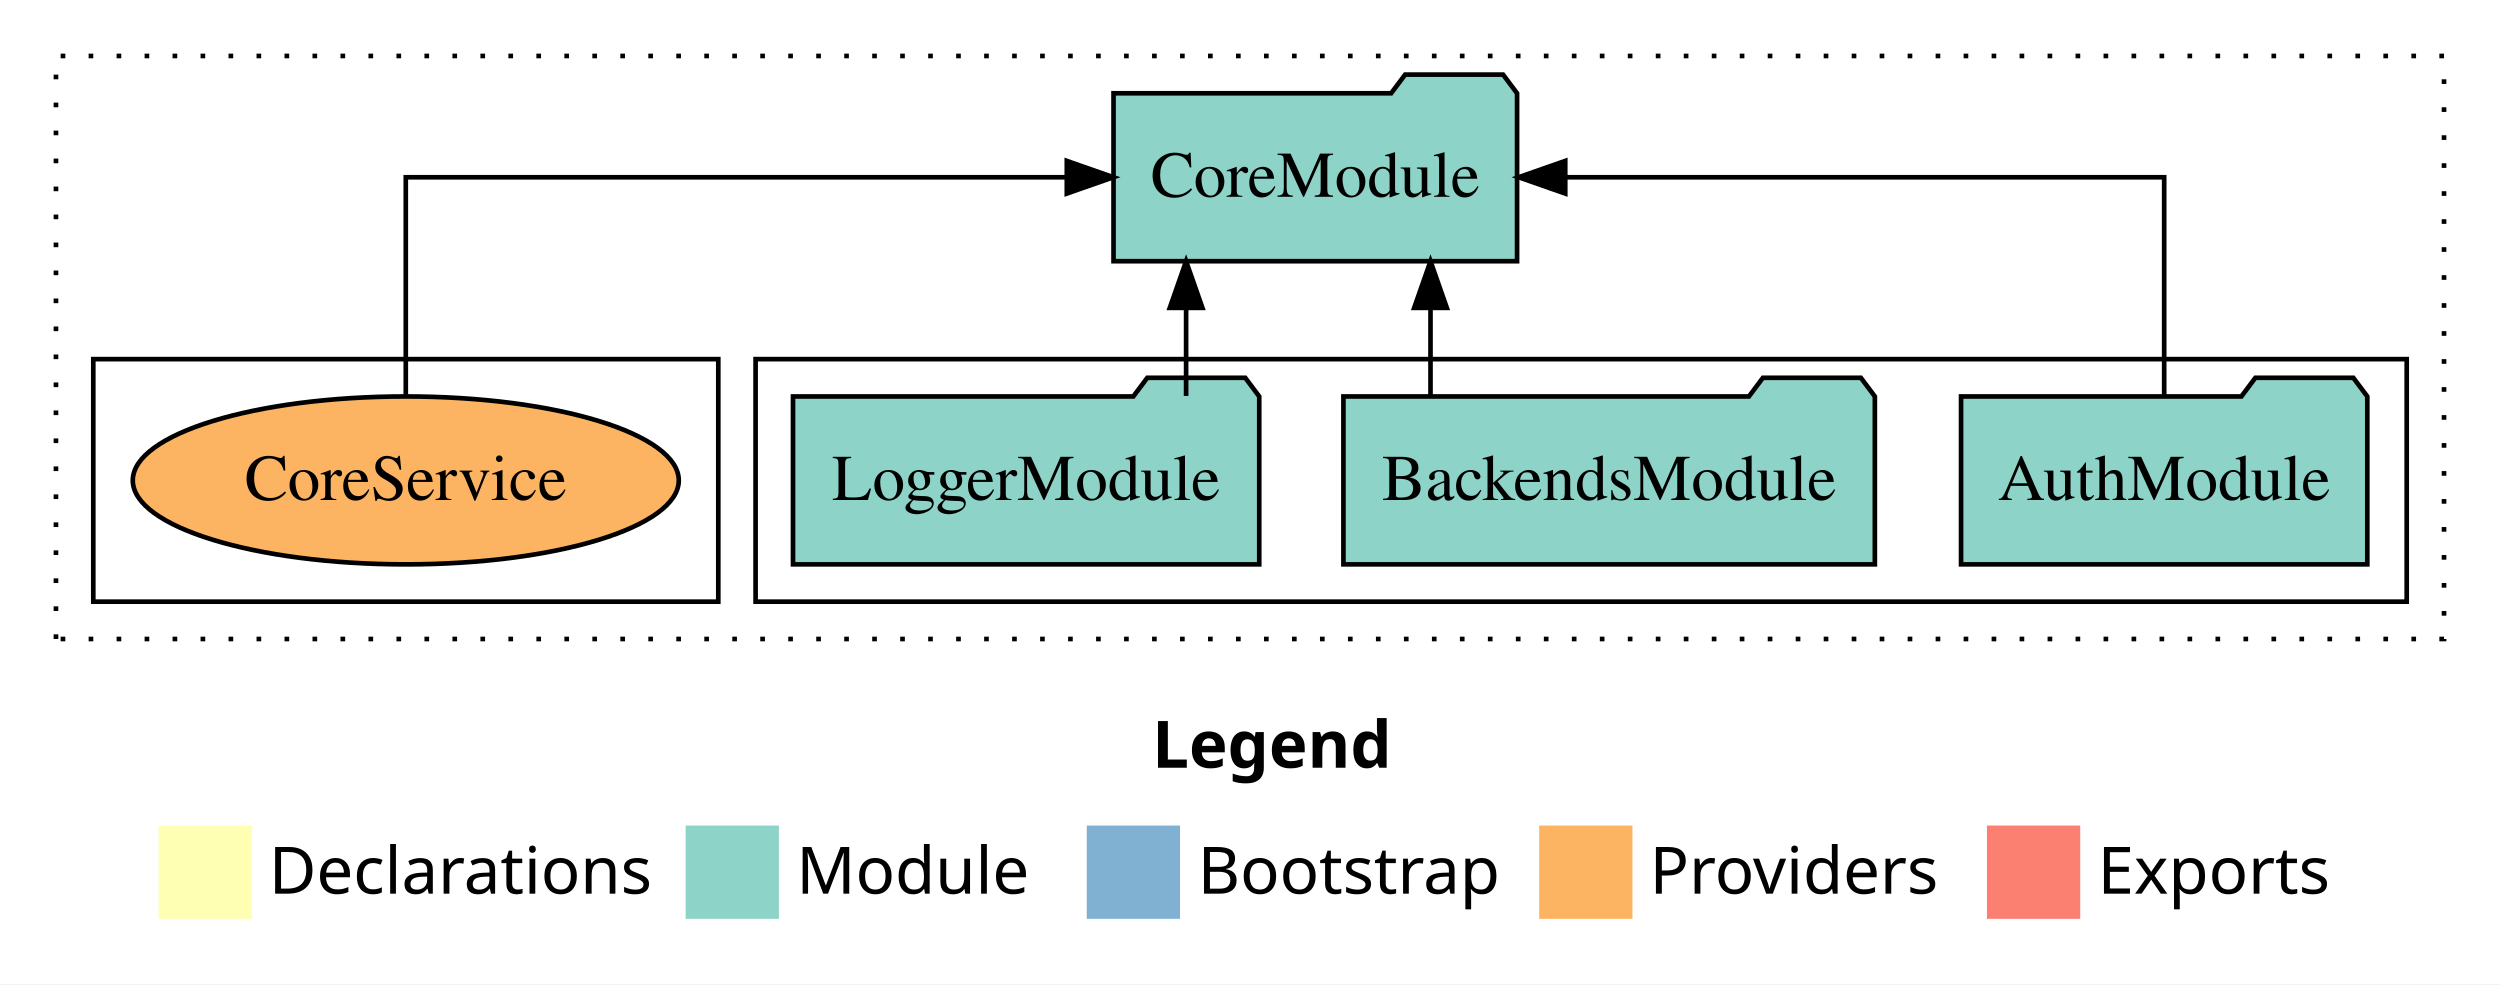
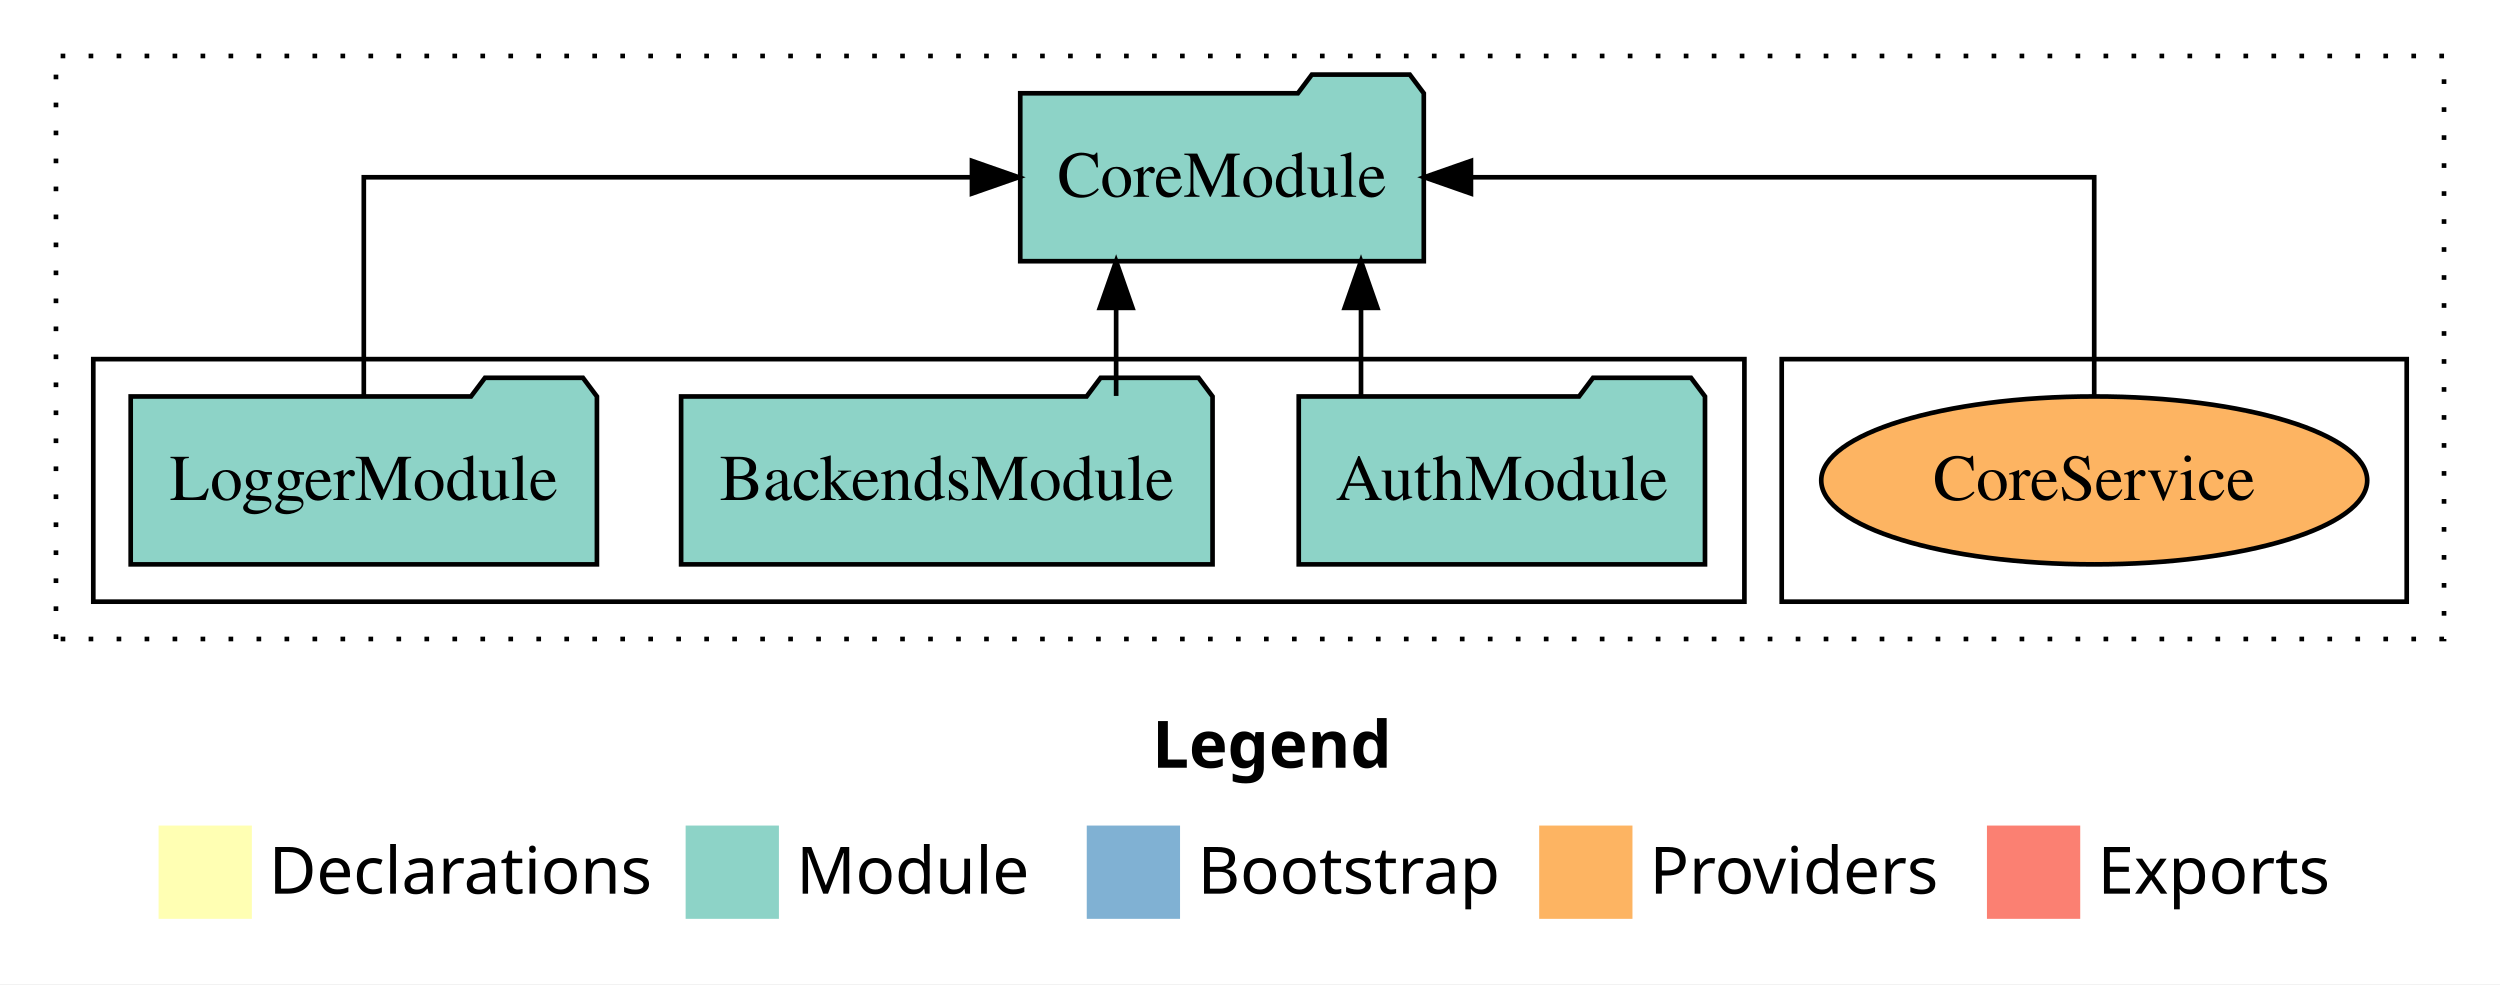
<svg xmlns="http://www.w3.org/2000/svg" width="536pt" height="211pt" viewBox="0.00 0.00 536.00 211.00">
  <g id="graph0" class="graph" transform="scale(1 1) rotate(0) translate(4 207)">
    <polygon fill="white" stroke="transparent" points="-4,4 -4,-207 532,-207 532,4 -4,4" />
    <text text-anchor="start" x="243.01" y="-42.4" font-family="Times-12" font-weight="bold" font-size="14.00">Legend</text>
    <polygon fill="#ffffb3" stroke="transparent" points="30,-10 30,-30 50,-30 50,-10 30,-10" />
    <text text-anchor="start" x="53.63" y="-15.4" font-family="Times-12" font-size="14.00">  Declarations</text>
    <polygon fill="#8dd3c7" stroke="transparent" points="143,-10 143,-30 163,-30 163,-10 143,-10" />
    <text text-anchor="start" x="166.73" y="-15.4" font-family="Times-12" font-size="14.00">  Module</text>
    <polygon fill="#80b1d3" stroke="transparent" points="229,-10 229,-30 249,-30 249,-10 229,-10" />
    <text text-anchor="start" x="252.78" y="-15.4" font-family="Times-12" font-size="14.00">  Bootstrap</text>
    <polygon fill="#fdb462" stroke="transparent" points="326,-10 326,-30 346,-30 346,-10 326,-10" />
    <text text-anchor="start" x="349.67" y="-15.4" font-family="Times-12" font-size="14.00">  Providers</text>
    <polygon fill="#fb8072" stroke="transparent" points="422,-10 422,-30 442,-30 442,-10 422,-10" />
    <text text-anchor="start" x="445.73" y="-15.4" font-family="Times-12" font-size="14.00">  Exports</text>
    <g id="clust1" class="cluster">
      <polygon fill="none" stroke="black" stroke-dasharray="1,5" points="8,-70 8,-195 520,-195 520,-70 8,-70" />
    </g>
+     <g id="clust6" class="cluster">
+       <polygon fill="none" stroke="black" points="378,-78 378,-130 512,-130 512,-78 378,-78" />
+     </g>
    <g id="clust3" class="cluster">
-       <polygon fill="none" stroke="black" points="158,-78 158,-130 512,-130 512,-78 158,-78" />
-     </g>
-     <g id="clust6" class="cluster">
-       <polygon fill="none" stroke="black" points="16,-78 16,-130 150,-130 150,-78 16,-78" />
+       <polygon fill="none" stroke="black" points="16,-78 16,-130 370,-130 370,-78 16,-78" />
    </g>
    <g id="node1" class="node">
-       <polygon fill="#8dd3c7" stroke="black" points="503.55,-122 500.55,-126 479.55,-126 476.55,-122 416.45,-122 416.45,-86 503.55,-86 503.55,-122" />
-       <text text-anchor="middle" x="460" y="-99.8" font-family="Times,serif" font-size="14.00">AuthModule</text>
+       <polygon fill="#8dd3c7" stroke="black" points="361.55,-122 358.55,-126 337.55,-126 334.55,-122 274.45,-122 274.45,-86 361.55,-86 361.55,-122" />
+       <text text-anchor="middle" x="318" y="-99.8" font-family="Times,serif" font-size="14.00">AuthModule</text>
    </g>
    <g id="node4" class="node">
-       <polygon fill="#8dd3c7" stroke="black" points="321.26,-187 318.26,-191 297.26,-191 294.26,-187 234.74,-187 234.74,-151 321.26,-151 321.26,-187" />
-       <text text-anchor="middle" x="278" y="-164.8" font-family="Times,serif" font-size="14.00">CoreModule</text>
+       <polygon fill="#8dd3c7" stroke="black" points="301.26,-187 298.26,-191 277.26,-191 274.26,-187 214.74,-187 214.74,-151 301.26,-151 301.26,-187" />
+       <text text-anchor="middle" x="258" y="-164.8" font-family="Times,serif" font-size="14.00">CoreModule</text>
    </g>
    <g id="edge1" class="edge">
-       <path fill="none" stroke="black" d="M460,-122.11C460,-141.34 460,-169 460,-169 460,-169 331.59,-169 331.59,-169" />
-       <polygon fill="black" stroke="black" points="331.59,-165.5 321.59,-169 331.59,-172.5 331.59,-165.5" />
+       <path fill="none" stroke="black" d="M287.8,-122.11C287.8,-122.11 287.8,-140.99 287.8,-140.99" />
+       <polygon fill="black" stroke="black" points="284.3,-140.99 287.8,-150.99 291.3,-140.99 284.3,-140.99" />
    </g>
    <g id="node2" class="node">
-       <polygon fill="#8dd3c7" stroke="black" points="397.97,-122 394.97,-126 373.97,-126 370.97,-122 284.03,-122 284.03,-86 397.97,-86 397.97,-122" />
-       <text text-anchor="middle" x="341" y="-99.8" font-family="Times,serif" font-size="14.00">BackendsModule</text>
+       <polygon fill="#8dd3c7" stroke="black" points="255.97,-122 252.97,-126 231.97,-126 228.97,-122 142.03,-122 142.03,-86 255.97,-86 255.97,-122" />
+       <text text-anchor="middle" x="199" y="-99.8" font-family="Times,serif" font-size="14.00">BackendsModule</text>
    </g>
    <g id="edge2" class="edge">
-       <path fill="none" stroke="black" d="M302.7,-122.11C302.7,-122.11 302.7,-140.99 302.7,-140.99" />
-       <polygon fill="black" stroke="black" points="299.2,-140.99 302.7,-150.99 306.2,-140.99 299.2,-140.99" />
+       <path fill="none" stroke="black" d="M235.3,-122.11C235.3,-122.11 235.3,-140.99 235.3,-140.99" />
+       <polygon fill="black" stroke="black" points="231.8,-140.99 235.3,-150.99 238.8,-140.99 231.8,-140.99" />
    </g>
    <g id="node3" class="node">
-       <polygon fill="#8dd3c7" stroke="black" points="265.98,-122 262.98,-126 241.98,-126 238.98,-122 166.02,-122 166.02,-86 265.98,-86 265.98,-122" />
-       <text text-anchor="middle" x="216" y="-99.8" font-family="Times,serif" font-size="14.00">LoggerModule</text>
+       <polygon fill="#8dd3c7" stroke="black" points="123.98,-122 120.98,-126 99.98,-126 96.98,-122 24.02,-122 24.02,-86 123.98,-86 123.98,-122" />
+       <text text-anchor="middle" x="74" y="-99.8" font-family="Times,serif" font-size="14.00">LoggerModule</text>
    </g>
    <g id="edge3" class="edge">
-       <path fill="none" stroke="black" d="M250.3,-122.11C250.3,-122.11 250.3,-140.99 250.3,-140.99" />
-       <polygon fill="black" stroke="black" points="246.8,-140.99 250.3,-150.99 253.8,-140.99 246.8,-140.99" />
+       <path fill="none" stroke="black" d="M74,-122.11C74,-141.34 74,-169 74,-169 74,-169 204.39,-169 204.39,-169" />
+       <polygon fill="black" stroke="black" points="204.39,-172.5 214.39,-169 204.39,-165.5 204.39,-172.5" />
    </g>
    <g id="node5" class="node">
-       <ellipse fill="#fdb462" stroke="black" cx="83" cy="-104" rx="58.53" ry="18" />
-       <text text-anchor="middle" x="83" y="-99.8" font-family="Times,serif" font-size="14.00">CoreService</text>
+       <ellipse fill="#fdb462" stroke="black" cx="445" cy="-104" rx="58.53" ry="18" />
+       <text text-anchor="middle" x="445" y="-99.8" font-family="Times,serif" font-size="14.00">CoreService</text>
    </g>
    <g id="edge4" class="edge">
-       <path fill="none" stroke="black" d="M83,-122.11C83,-141.34 83,-169 83,-169 83,-169 224.72,-169 224.72,-169" />
-       <polygon fill="black" stroke="black" points="224.72,-172.5 234.72,-169 224.72,-165.5 224.72,-172.5" />
+       <path fill="none" stroke="black" d="M445,-122.11C445,-141.34 445,-169 445,-169 445,-169 311.37,-169 311.37,-169" />
+       <polygon fill="black" stroke="black" points="311.37,-165.5 301.37,-169 311.37,-172.5 311.37,-165.5" />
    </g>
  </g>
</svg>
